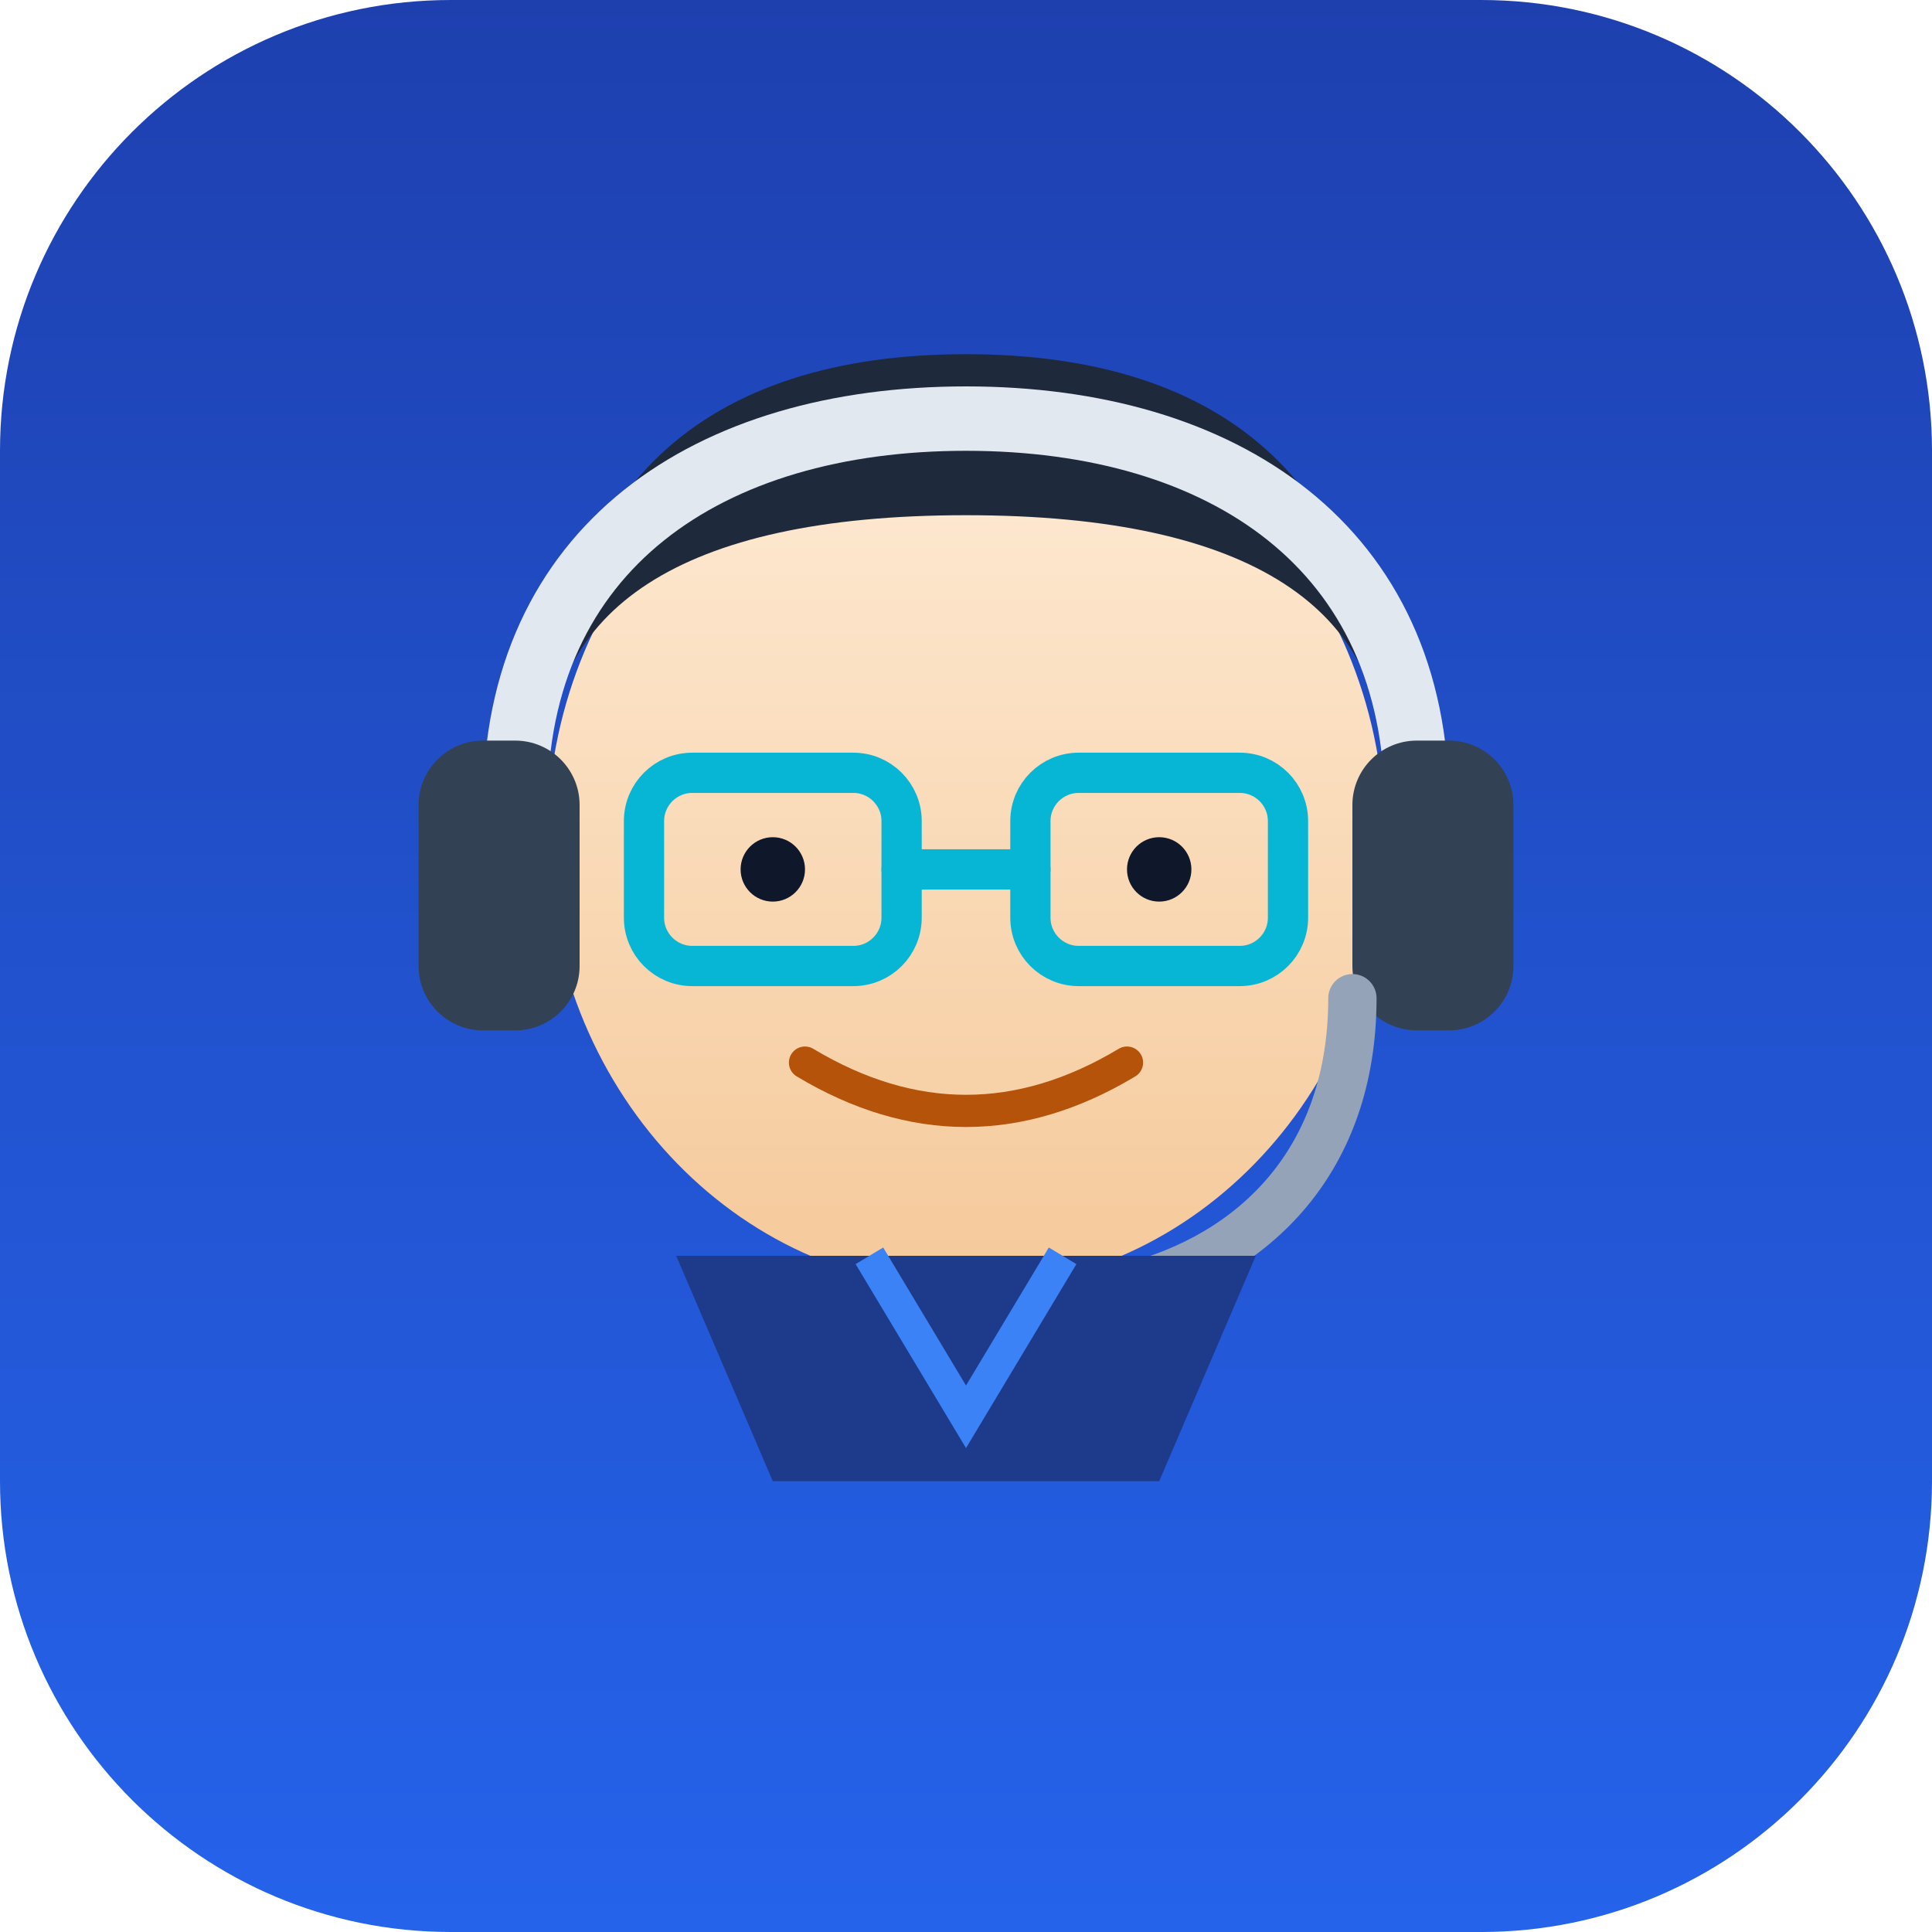
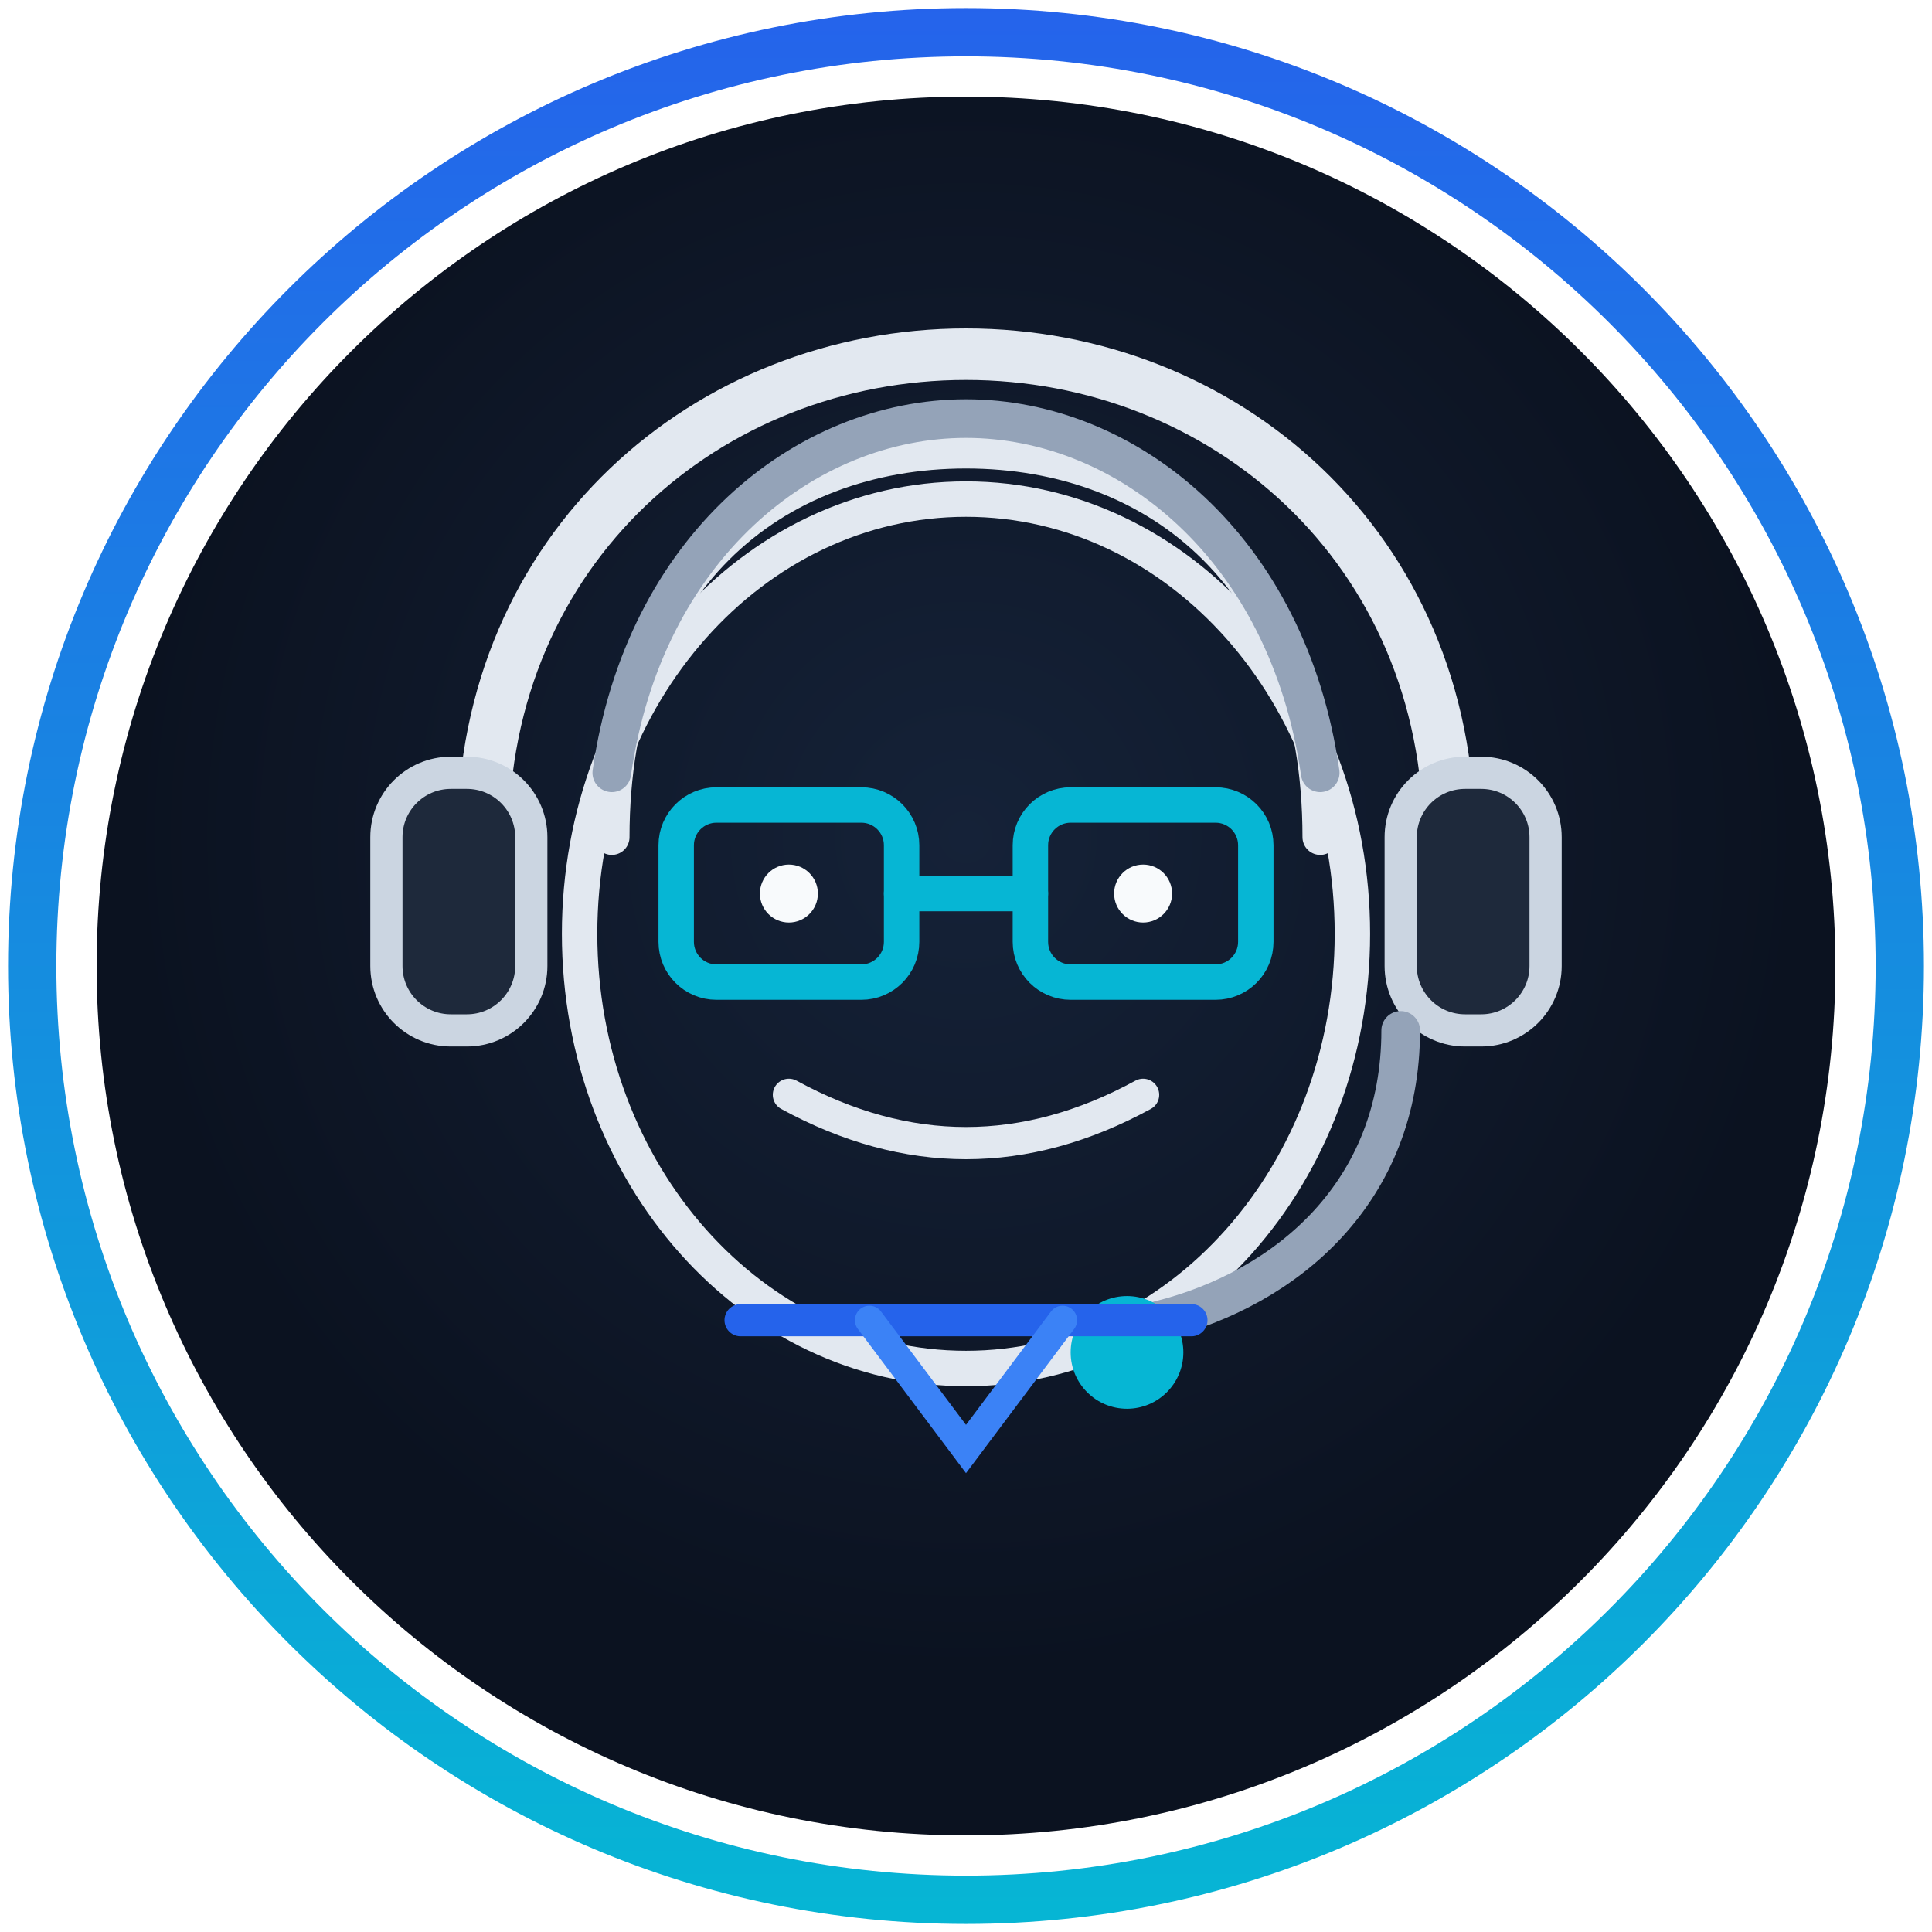
<svg xmlns="http://www.w3.org/2000/svg" viewBox="0 0 120 120" fill="none">
  <defs>
-     <linearGradient id="bg" x1="60" y1="0" x2="60" y2="120" gradientUnits="userSpaceOnUse">
-       <stop stop-color="#1E40AF" />
-       <stop offset="1" stop-color="#2563EB" />
+     <linearGradient id="ring" x1="60" y1="0" x2="60" y2="120" gradientUnits="userSpaceOnUse">
+       <stop stop-color="#2563EB" />
+       <stop offset="1" stop-color="#06B6D4" />
    </linearGradient>
-     <linearGradient id="skin" x1="60" y1="30" x2="60" y2="80" gradientUnits="userSpaceOnUse">
-       <stop stop-color="#FDE8D0" />
-       <stop offset="1" stop-color="#F5C99A" />
-     </linearGradient>
+     <radialGradient id="bg" cx="60" cy="52" r="52" gradientUnits="userSpaceOnUse">
+       <stop stop-color="#152238" />
+       <stop offset="1" stop-color="#0B1220" />
+     </radialGradient>
  </defs>
-   <rect width="120" height="120" rx="28" fill="url(#bg)" />
-   <ellipse cx="60" cy="52" rx="26" ry="28" fill="url(#skin)" />
-   <path d="M34 48C34 30 44 22 60 22C76 22 86 30 86 48C86 38 78 32 60 32C42 32 34 38 34 48Z" fill="#1E293B" />
-   <rect x="40" y="48" width="16" height="12" rx="3" stroke="#06B6D4" stroke-width="2.5" fill="none" />
-   <rect x="64" y="48" width="16" height="12" rx="3" stroke="#06B6D4" stroke-width="2.5" fill="none" />
-   <path d="M56 54H64" stroke="#06B6D4" stroke-width="2.5" stroke-linecap="round" />
-   <circle cx="48" cy="54" r="2" fill="#0F172A" />
-   <circle cx="72" cy="54" r="2" fill="#0F172A" />
-   <path d="M50 66Q60 72 70 66" stroke="#B45309" stroke-width="2" stroke-linecap="round" fill="none" />
-   <path d="M32 50C32 34 44 26 60 26C76 26 88 34 88 50" stroke="#E2E8F0" stroke-width="4" stroke-linecap="round" fill="none" />
-   <rect x="26" y="46" width="10" height="18" rx="4" fill="#334155" />
-   <rect x="84" y="46" width="10" height="18" rx="4" fill="#334155" />
-   <path d="M84 62C84 72 78 78 70 80" stroke="#94A3B8" stroke-width="3" stroke-linecap="round" fill="none" />
-   <circle cx="68" cy="82" r="4" fill="#06B6D4" />
-   <path d="M42 78H78L72 92H48L42 78Z" fill="#1E3A8A" />
-   <path d="M54 78L60 88L66 78" stroke="#3B82F6" stroke-width="2" fill="none" />
+   <circle cx="60" cy="60" r="58" stroke="url(#ring)" stroke-width="3" />
+   <circle cx="60" cy="60" r="54" fill="url(#bg)" />
+   <ellipse cx="60" cy="58" rx="24" ry="27" stroke="#E2E8F0" stroke-width="2.2" fill="none" />
+   <path d="M38 52C38 36 48 28 60 28C72 28 82 36 82 52" stroke="#E2E8F0" stroke-width="2.2" stroke-linecap="round" fill="none" />
+   <path d="M38 48C40 34 50 26 60 26C70 26 80 34 82 48" stroke="#94A3B8" stroke-width="2.4" stroke-linecap="round" fill="none" />
+   <rect x="42" y="50" width="14" height="11" rx="2.5" stroke="#06B6D4" stroke-width="2.2" fill="none" />
+   <rect x="64" y="50" width="14" height="11" rx="2.5" stroke="#06B6D4" stroke-width="2.2" fill="none" />
+   <path d="M56 55.5H64" stroke="#06B6D4" stroke-width="2.2" stroke-linecap="round" />
+   <circle cx="49" cy="55.5" r="1.8" fill="#F8FAFC" />
+   <circle cx="71" cy="55.5" r="1.8" fill="#F8FAFC" />
+   <path d="M49 68Q60 74 71 68" stroke="#E2E8F0" stroke-width="2" stroke-linecap="round" fill="none" />
+   <path d="M30 52C30 34 44 22 60 22C76 22 90 34 90 52" stroke="#E2E8F0" stroke-width="3.2" stroke-linecap="round" fill="none" />
+   <rect x="24" y="48" width="9" height="16" rx="4" stroke="#CBD5E1" stroke-width="2" fill="#1E293B" />
+   <rect x="87" y="48" width="9" height="16" rx="4" stroke="#CBD5E1" stroke-width="2" fill="#1E293B" />
+   <path d="M87 64C87 74 80 80 72 82" stroke="#94A3B8" stroke-width="2.4" stroke-linecap="round" fill="none" />
+   <circle cx="70" cy="84" r="3.5" fill="#06B6D4" />
+   <path d="M46 82H74" stroke="#2563EB" stroke-width="2" stroke-linecap="round" />
+   <path d="M54 82L60 90L66 82" stroke="#3B82F6" stroke-width="1.8" stroke-linecap="round" fill="none" />
</svg>
